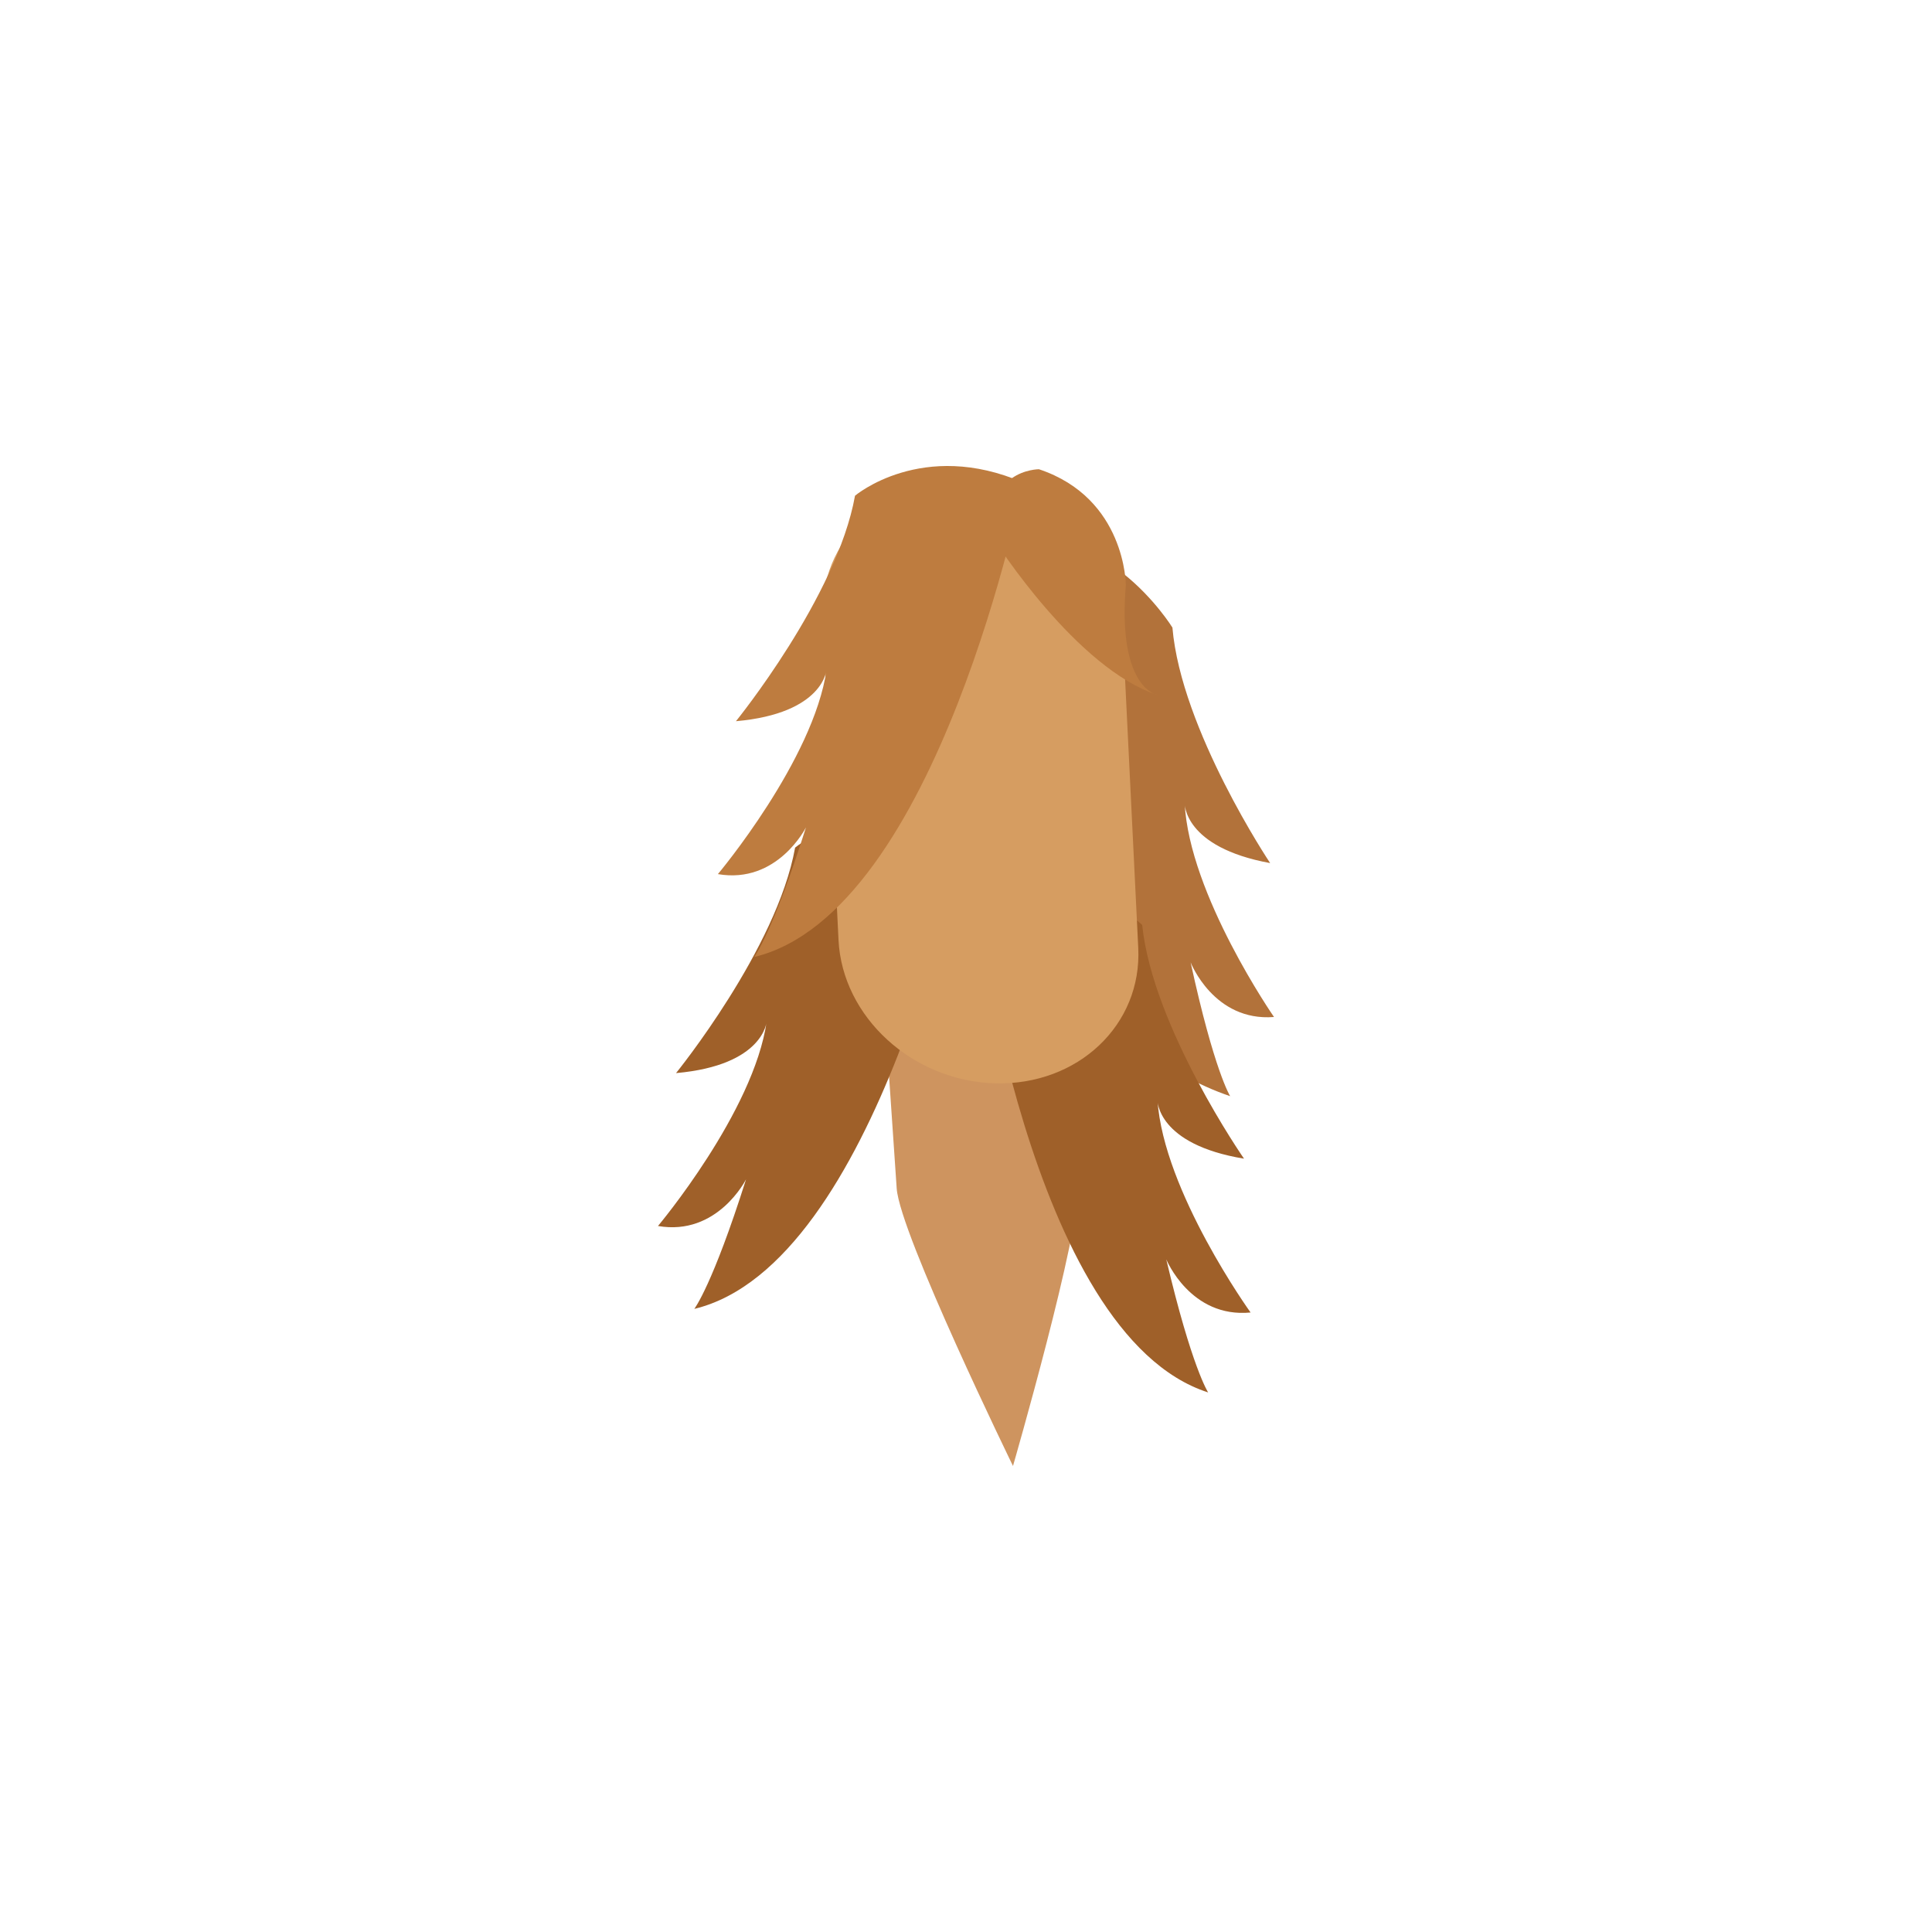
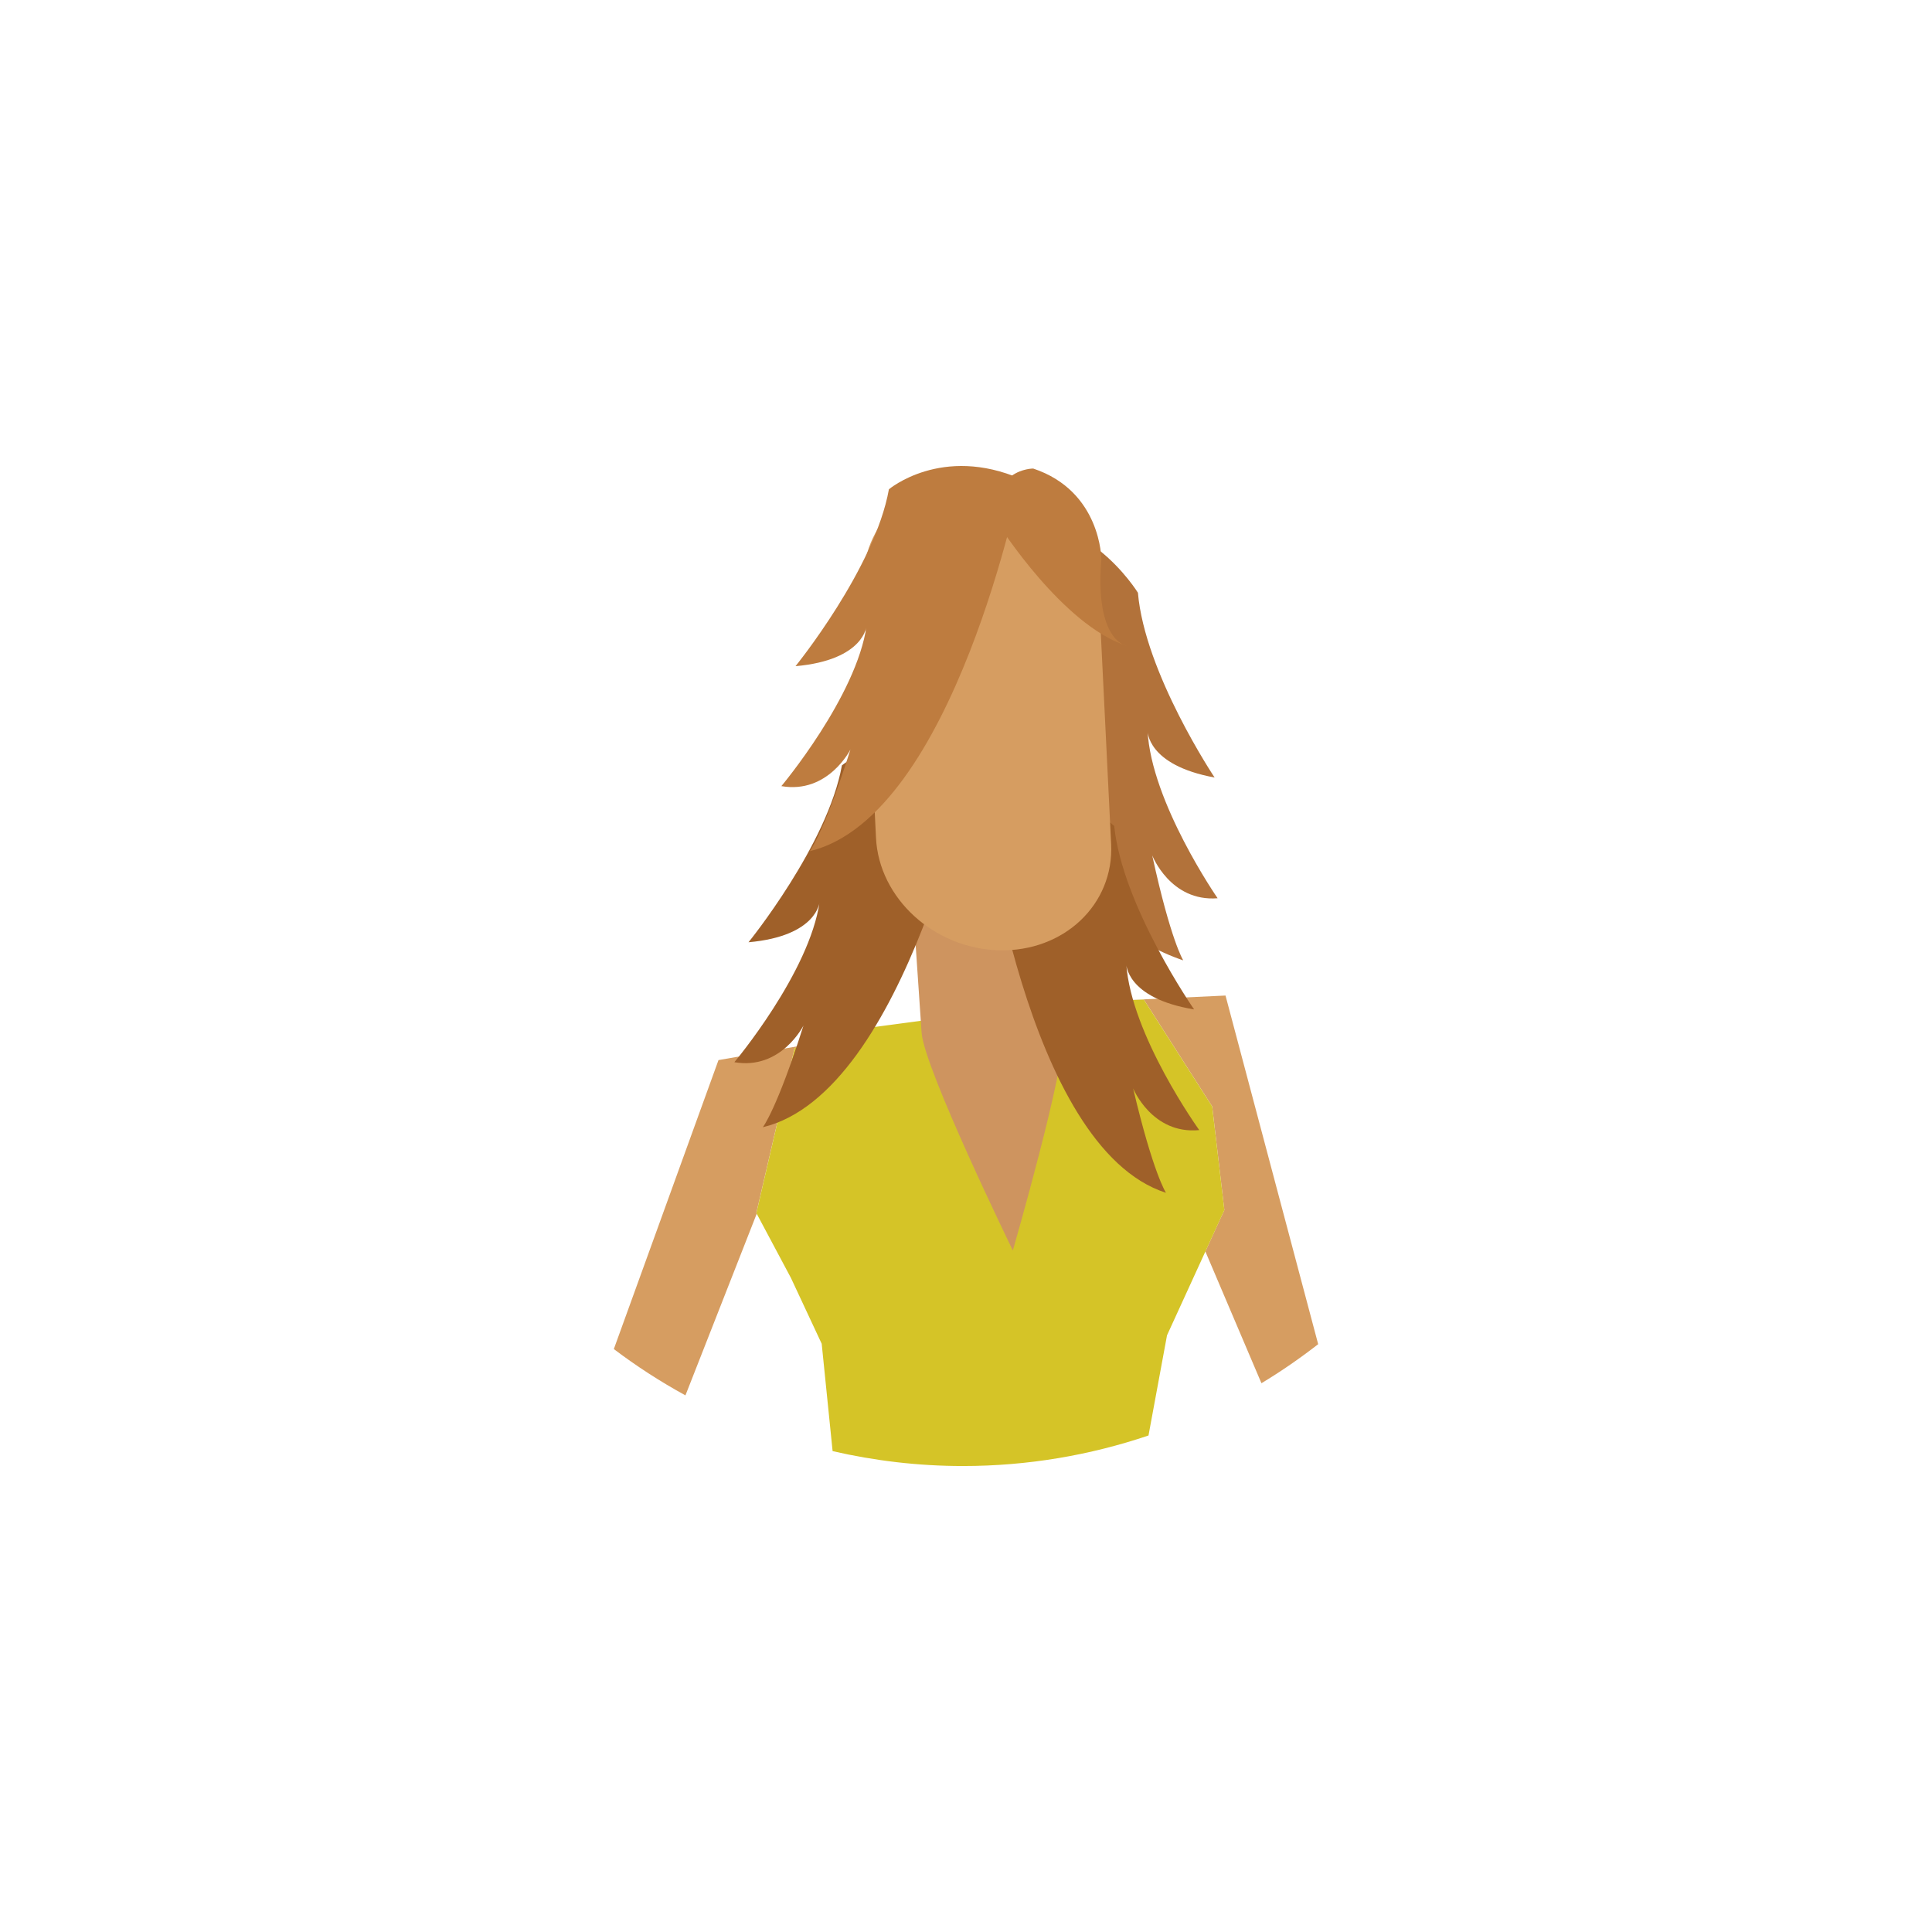
<svg xmlns="http://www.w3.org/2000/svg" version="1.1" x="0px" y="0px" viewBox="0 0 136.913 136.914" enable-background="new 0 0 136.913 136.914" xml:space="preserve">
  <g id="Layer_1">
+ </g>
+   <g id="Copyrights">
    <g>
      <g>
        <g>
          <g>
            <g>
+               <path fill="#D69D61" d="M77.882,70.969l0.003,0.005l3.173-0.141l4.846,7.58l0.861,7.334l-1.345,2.938l3.974,9.339        c1.397-0.841,2.736-1.769,4.02-2.766l-6.566-24.707L77.882,70.969z" />
+               <path fill="#D69D61" d="M53.599,85.965l2.711-11.689l0.889-0.248l-6.282,1.097L43.5,95.603        c1.604,1.212,3.299,2.311,5.075,3.282l5.051-12.87L53.599,85.965z" />
+               <path fill="#D5C427" d="M85.904,78.414l-4.846-7.58l-3.173,0.141l-3.567,0.158l-12.914,1.722l-4.203,1.174l-0.889,0.248        l-2.711,11.689l0.027,0.051l2.424,4.548l2.179,4.663l0.773,7.608c2.97,0.683,6.058,1.056,9.235,1.056        c4.601,0,9.021-0.768,13.151-2.163l1.312-7.099l2.72-5.942l1.345-2.938L85.904,78.414z" />
+             </g>
+             <g>
              <g>
-                 <path fill="#B2723A" d="M70.604,38.69c0,0-2.605,32.48,16.573,38.992c0,0-1.126-1.766-2.802-9.484         c0,0,1.634,4.211,5.909,3.873c0,0-6.015-8.677-6.33-15.161c0,0-0.108,3.125,6.057,4.254c0,0-6.309-9.442-6.926-16.691         C83.085,44.473,78.026,36.248,70.604,38.69z" />
-                 <path fill="#CE945F" d="M68.648,64.721c3.548-0.066,6.602,2.499,6.823,5.73l0.92,13.529         c0.22,3.229-4.604,19.909-4.604,19.909s-8.023-16.443-8.242-19.675l-0.921-13.527C62.403,67.458,65.1,64.786,68.648,64.721z" />
-                 <path fill="#9F6029" d="M68.281,59.142c0,0-6.043,30.485-19.078,33.614c0,0,1.284-1.654,3.667-9.184         c0,0-2.017,4.042-6.241,3.31c0,0,6.789-8.083,7.705-14.51c0,0-0.182,3.122-6.426,3.675c0,0,7.156-8.817,8.438-15.978         C56.346,60.069,61.118,56.025,68.281,59.142z" />
-                 <path fill="#9F6029" d="M69.11,63.73c0,0,3.743,30.851,16.507,34.947c0,0-1.156-1.745-2.968-9.432         c0,0,1.709,4.18,5.975,3.767c0,0-6.166-8.57-6.597-15.048c0,0-0.052,3.127,6.132,4.147c0,0-6.474-9.328-7.217-16.566         C80.942,65.546,76.487,61.158,69.11,63.73z" />
-                 <path fill="#D69D61" d="M80.664,67.176c0.268,5.453-4.27,9.749-10.135,9.596l0,0c-5.865-0.156-10.837-4.7-11.106-10.154         l-1.119-22.842c-0.266-5.453,4.271-9.749,10.137-9.596l0,0c5.864,0.155,10.836,4.7,11.104,10.154L80.664,67.176z" />
+                 <path fill="#B2723A" d="M70.85,37.469c0,0-2.043,25.48,13.002,30.589c0,0-0.883-1.385-2.198-7.44         c0,0,1.282,3.303,4.635,3.038c0,0-4.719-6.807-4.966-11.894c0,0-0.085,2.451,4.752,3.338c0,0-4.95-7.407-5.434-13.094         C80.641,42.006,76.672,35.553,70.85,37.469z" />
+                 <path fill="#CE945F" d="M69.315,57.89c2.783-0.052,5.179,1.96,5.352,4.495l0.722,10.614         c0.172,2.533-3.612,15.618-3.612,15.618s-6.294-12.9-6.466-15.435L64.59,62.571C64.417,60.037,66.532,57.941,69.315,57.89z" />
+                 <path fill="#9F6029" d="M69.028,53.514c0,0-4.741,23.915-14.967,26.369c0,0,1.007-1.297,2.877-7.205         c0,0-1.582,3.171-4.896,2.596c0,0,5.326-6.341,6.044-11.383c0,0-0.143,2.449-5.041,2.883c0,0,5.613-6.917,6.619-12.535         C59.665,54.24,63.408,51.068,69.028,53.514z" />
+                 <path fill="#9F6029" d="M69.678,57.113c0,0,2.937,24.202,12.95,27.416c0,0-0.907-1.369-2.328-7.399         c0,0,1.34,3.279,4.687,2.956c0,0-4.837-6.723-5.175-11.805c0,0-0.041,2.453,4.81,3.253c0,0-5.079-7.318-5.662-12.996         C78.96,58.537,75.465,55.095,69.678,57.113z" />
+                 <path fill="#D69D61" d="M78.742,59.816c0.21,4.278-3.35,7.648-7.951,7.528l0,0c-4.601-0.122-8.502-3.687-8.712-7.966         l-0.878-17.92c-0.209-4.278,3.351-7.648,7.952-7.528l0,0c4.6,0.122,8.501,3.687,8.711,7.965L78.742,59.816z" />
              </g>
            </g>
          </g>
-           <path fill="#BE7C3F" d="M72.527,34.205c0,0-6.043,30.484-19.08,33.614c0,0,1.285-1.654,3.669-9.184c0,0-2.019,4.04-6.241,3.31      c0,0,6.789-8.084,7.705-14.511c0,0-0.182,3.122-6.426,3.676c0,0,7.156-8.817,8.438-15.98      C60.591,35.129,65.363,31.086,72.527,34.205z" />
-           <path fill="#BE7C3F" d="M70.547,38.385c0,0,5.752,9.029,11.501,10.873c0,0-2.875-0.409-2.264-7.797c0,0-0.002-6.159-6.159-8.208      C73.625,33.253,69.518,33.254,70.547,38.385z" />
+           <path fill="#BE7C3F" d="M72.358,33.95c0,0-4.741,23.914-14.968,26.369c0,0,1.008-1.297,2.878-7.205c0,0-1.584,3.17-4.896,2.596      c0,0,5.326-6.342,6.044-11.384c0,0-0.143,2.449-5.041,2.884c0,0,5.613-6.917,6.619-12.536      C62.995,34.676,66.739,31.504,72.358,33.95z" />
+           <path fill="#BE7C3F" d="M70.805,37.23c0,0,4.513,7.083,9.022,8.53c0,0-2.255-0.32-1.776-6.117c0,0-0.001-4.832-4.832-6.439      C73.22,33.203,69.998,33.205,70.805,37.23z" />
        </g>
      </g>
    </g>
  </g>
-   <g id="Copyrights">
- </g>
</svg>
